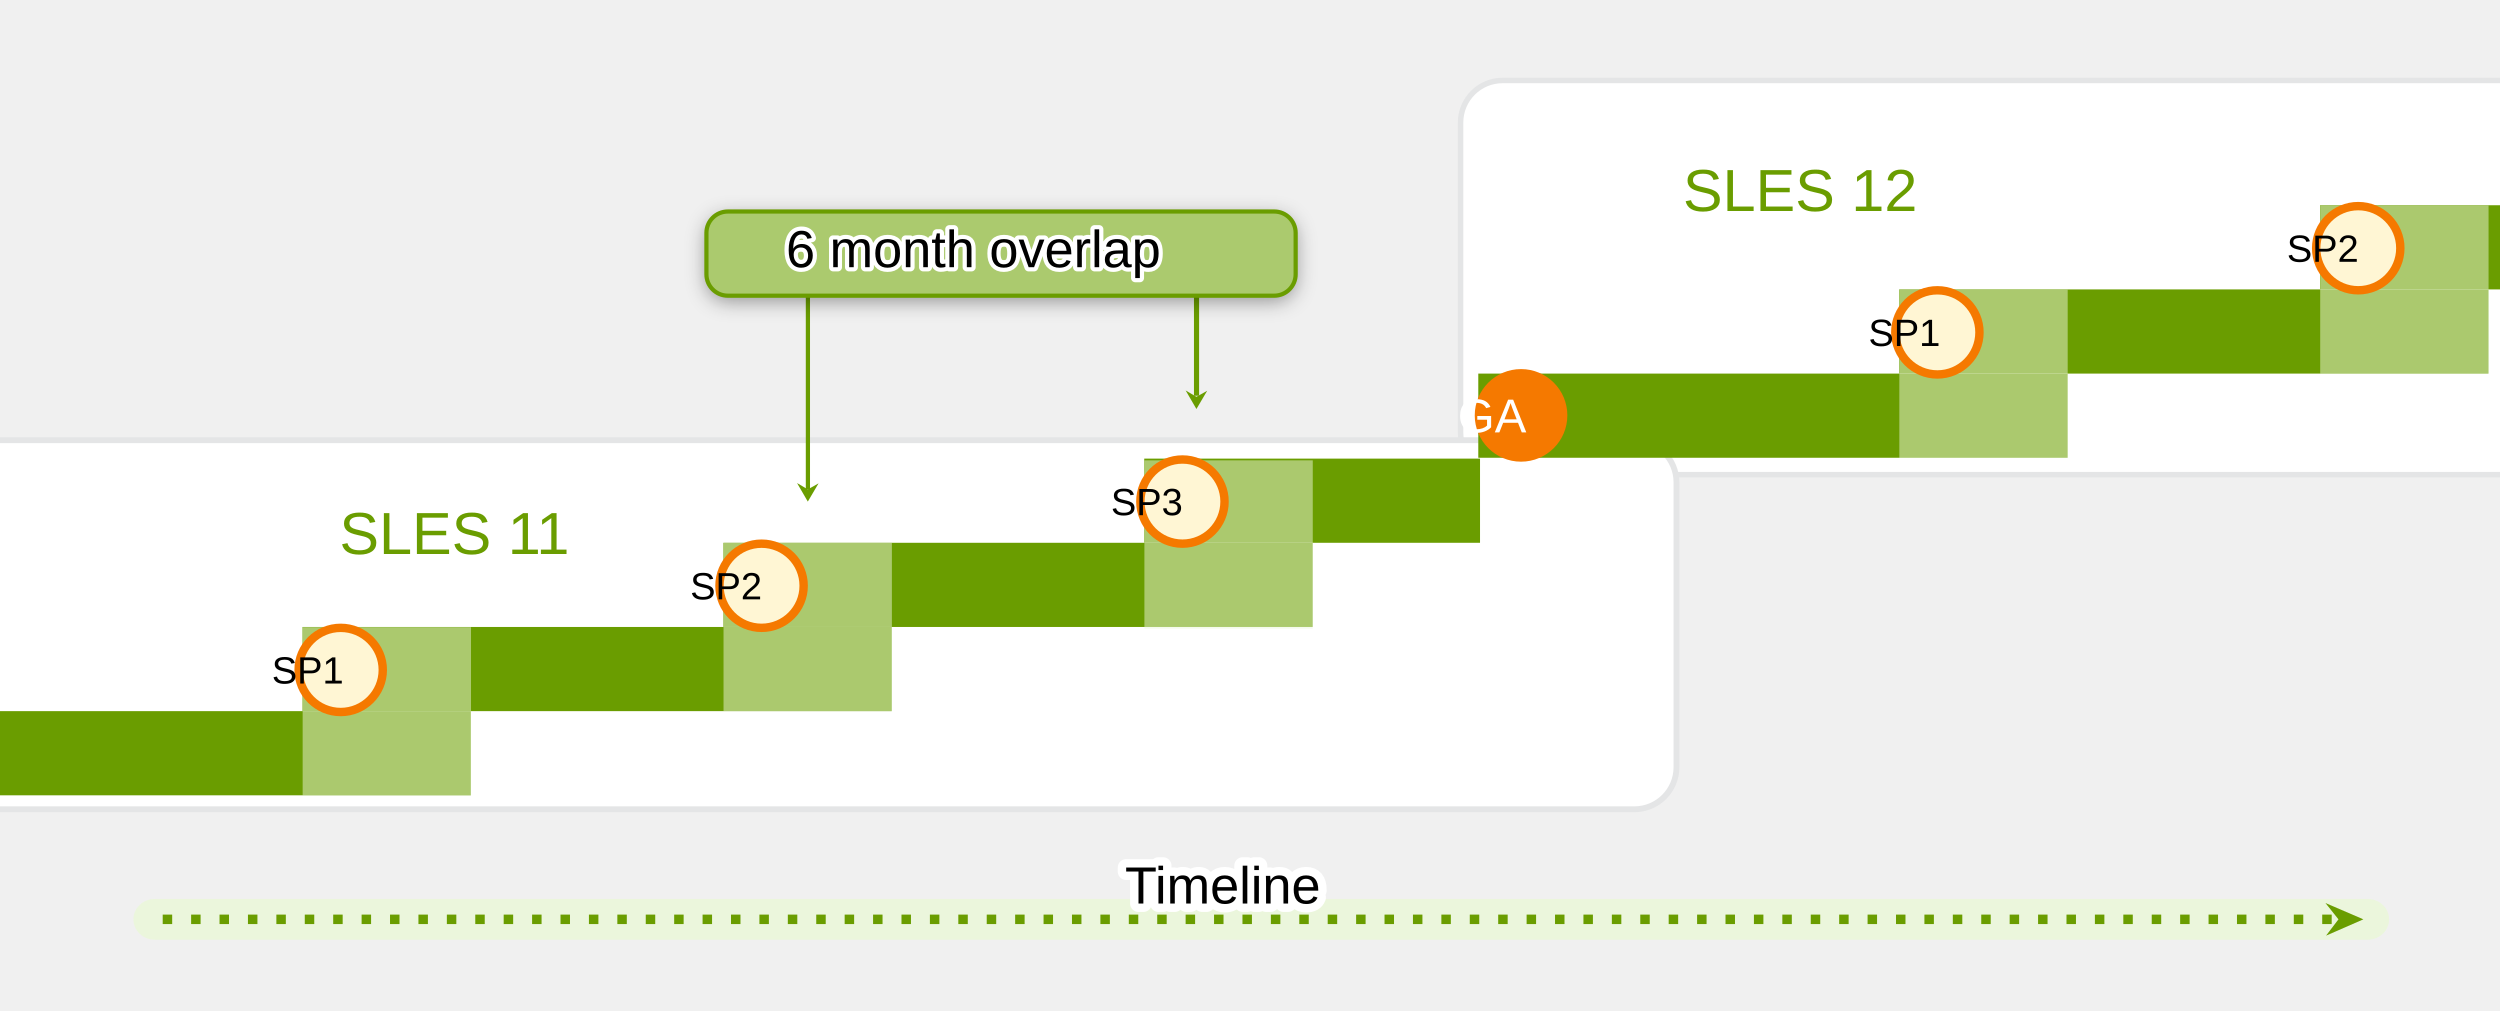
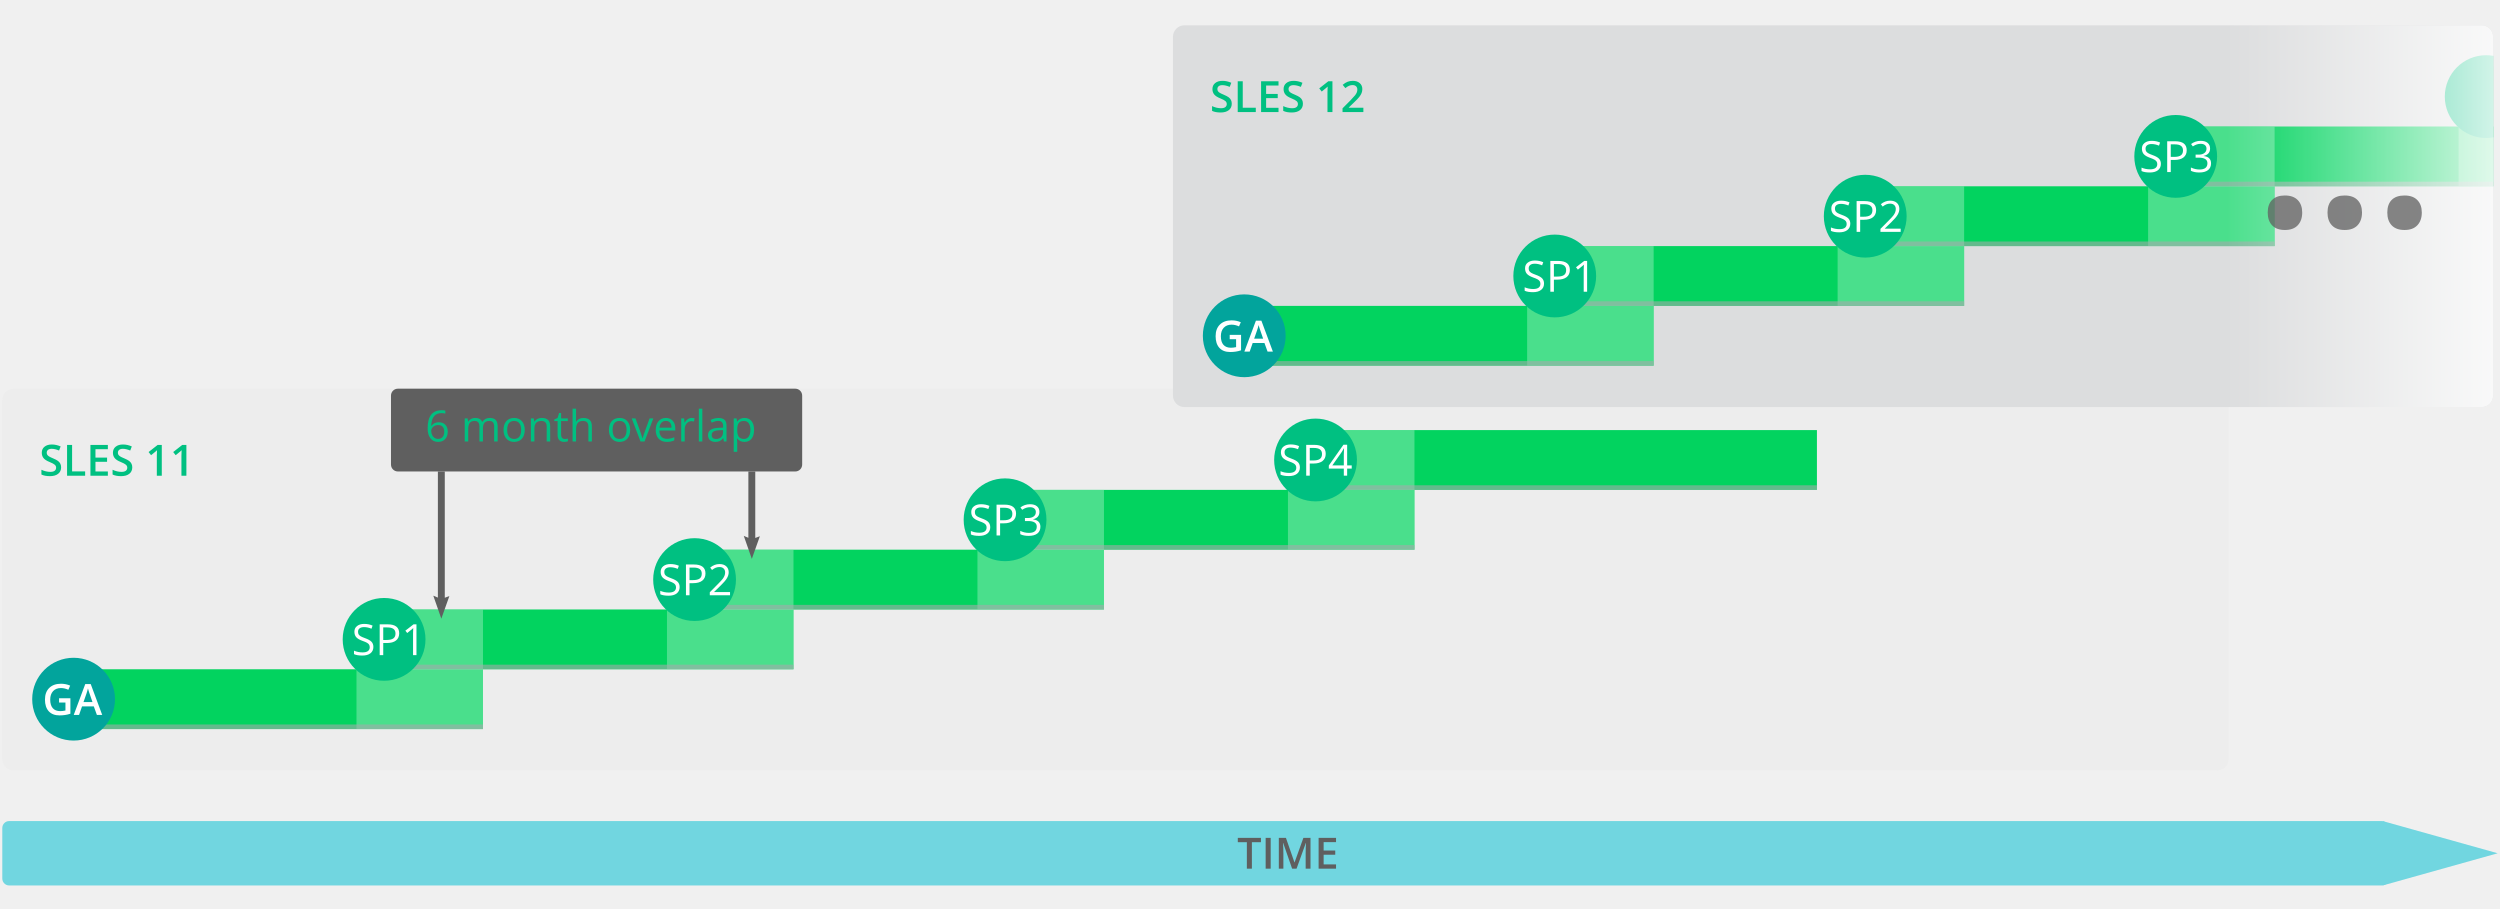
- <svg xmlns="http://www.w3.org/2000/svg" width="1052.362" height="425.197" id="svg4659" version="1.1">
-   <defs id="defs4661">
-     <linearGradient id="linearGradient5521">
-       <stop style="stop-color:#e4e5e6;stop-opacity:1;" offset="0" id="stop5523" />
-       <stop style="stop-color:#fdfeff;stop-opacity:1" offset="1" id="stop5525" />
+ <svg xmlns="http://www.w3.org/2000/svg" xmlns:xlink="http://www.w3.org/1999/xlink" width="1087" height="395" version="1.1">
+   <defs id="defs86">
+     <linearGradient id="linearGradient5393">
+       <stop style="stop-color:#ffffff;stop-" offset="0" id="stop5395" />
+       <stop style="stop-color:#ffffff;stop-opacity:0;" offset="1" id="stop5397" />
    </linearGradient>
-     <linearGradient id="linearGradient5450">
-       <stop style="stop-color:#e4e5e6;stop-opacity:1;" offset="0" id="stop5452" />
-       <stop style="stop-color:#e4e5e6;stop-opacity:0;" offset="1" id="stop5454" />
-     </linearGradient>
-     <filter id="filter5854" x="-0.041" width="1.082" y="-0.288" height="1.576" color-interpolation-filters="sRGB">
-       <feGaussianBlur stdDeviation="4.252" id="feGaussianBlur5856" />
-     </filter>
+     <linearGradient xlink:href="#linearGradient5393" id="linearGradient5399" x1="1109.556" y1="41.785" x2="967.626" y2="41.785" gradientUnits="userSpaceOnUse" />
  </defs>
-   <g id="layer1" transform="translate(0,-627.1659)">
-     <rect ry="17.717" rx="17.717" y="661.033" x="614.818" height="165.945" width="722.106" id="rect4676" style="fill:#ffffff;fill-opacity:1;stroke:#e4e5e6;stroke-width:2.313;stroke-miterlimit:4;stroke-opacity:1;stroke-dasharray:none" />
-     <rect style="fill:#ffffff;fill-opacity:1;stroke:#e4e5e6;stroke-width:2.468;stroke-miterlimit:4;stroke-opacity:1;stroke-dasharray:none" id="rect4678" width="768.202" height="155.357" x="-62.497" y="812.472" rx="17.717" ry="17.717" />
-     <g transform="translate(72,445.8169)" id="g5574">
-       <text id="text5576" y="414.567" x="70.866" style="font-size:25px;font-style:normal;font-variant:normal;font-weight:normal;font-stretch:normal;text-align:start;line-height:125%;letter-spacing:0px;word-spacing:0px;writing-mode:lr-tb;text-anchor:start;fill:none;stroke:#ffffff;stroke-width:7.087;stroke-linecap:round;stroke-linejoin:round;stroke-miterlimit:4;stroke-opacity:1;stroke-dasharray:none;font-family:Arial;-inkscape-font-specification:Arial" xml:space="preserve">
-         <tspan y="414.567" x="70.866" id="tspan5578">SLES 10</tspan>
-       </text>
-       <text xml:space="preserve" style="font-size:25px;font-style:normal;font-variant:normal;font-weight:normal;font-stretch:normal;text-align:start;line-height:125%;letter-spacing:0px;word-spacing:0px;writing-mode:lr-tb;text-anchor:start;fill:#6a9d00;fill-opacity:1;stroke:none;font-family:Arial;-inkscape-font-specification:Arial" x="70.866" y="414.567" id="text5580">
-         <tspan id="tspan5582" x="70.866" y="414.567">SLES 11</tspan>
-       </text>
-     </g>
-     <g id="g5588" transform="translate(637.5617,301.4308)">
-       <text xml:space="preserve" style="font-size:25px;font-style:normal;font-variant:normal;font-weight:normal;font-stretch:normal;text-align:start;line-height:125%;letter-spacing:0px;word-spacing:0px;writing-mode:lr-tb;text-anchor:start;fill:none;stroke:#ffffff;stroke-width:7.087;stroke-linecap:round;stroke-linejoin:round;stroke-miterlimit:4;stroke-opacity:1;stroke-dasharray:none;font-family:Arial;-inkscape-font-specification:Arial" x="70.866" y="414.567" id="text5590">
-         <tspan id="tspan5592" x="70.866" y="414.567">SLES 11</tspan>
-       </text>
-       <text id="text5594" y="414.567" x="70.866" style="font-size:25px;font-style:normal;font-variant:normal;font-weight:normal;font-stretch:normal;text-align:start;line-height:125%;letter-spacing:0px;word-spacing:0px;writing-mode:lr-tb;text-anchor:start;fill:#6a9d00;fill-opacity:1;stroke:none;font-family:Arial;-inkscape-font-specification:Arial" xml:space="preserve">
-         <tspan y="414.567" x="70.866" id="tspan5596">SLES 12</tspan>
-       </text>
-     </g>
-     <g id="g3197" transform="matrix(1,0,0,-1,-34.10065,1298.907)">
-       <path style="fill:none;stroke:#6a9d00;stroke-width:1.772;stroke-linecap:butt;stroke-linejoin:miter;stroke-miterlimit:4;stroke-opacity:1;stroke-dasharray:none" d="m 374.185,560.099 0,-94.343" id="path6258" />
-       <path style="fill:#6a9d00;fill-opacity:1;stroke:none" d="m 374.143,460.597 4.533,7.693 -4.533,-2.558 -4.534,2.678 z" id="path5842" />
-     </g>
-     <rect style="fill:#ebf6dc;fill-opacity:1;fill-rule:nonzero;stroke:none" id="rect5866" width="949.523" height="17.162" x="56.16" y="1005.574" rx="9" ry="9" />
-     <path style="fill:none;stroke:#6a9d00;stroke-width:3.987;stroke-linecap:butt;stroke-linejoin:miter;stroke-miterlimit:4;stroke-opacity:1;stroke-dasharray:3.987, 7.974;stroke-dashoffset:0" d="m 68.491,1014.154 915.559,0" id="path5862" />
-     <path style="fill:#6a9d00;fill-opacity:1;stroke:none" d="m 994.854,1014.155 -15.719,6.864 5.226,-6.864 -5.471,-6.865 z" id="path5864" />
-     <g id="g5885" transform="translate(0,4.5669)">
-       <text id="text5881" y="1002.93" x="526.385" style="font-size:12px;font-style:normal;font-variant:normal;font-weight:normal;font-stretch:normal;text-align:center;line-height:115%;letter-spacing:0px;word-spacing:0px;writing-mode:lr-tb;text-anchor:middle;fill:none;stroke:#ffffff;stroke-width:7.087;stroke-linecap:round;stroke-linejoin:round;stroke-miterlimit:4;stroke-opacity:1;stroke-dasharray:none;font-family:Arial;-inkscape-font-specification:Arial" xml:space="preserve">
-         <tspan id="tspan5883" y="1002.93" x="526.385" style="font-size:22px;fill:none;stroke:#ffffff;stroke-width:7.087;stroke-linecap:round;stroke-linejoin:round;stroke-miterlimit:4;stroke-opacity:1;stroke-dasharray:none">Timeline</tspan>
-       </text>
-       <text xml:space="preserve" style="font-size:12px;font-style:normal;font-variant:normal;font-weight:normal;font-stretch:normal;text-align:center;line-height:115%;letter-spacing:0px;word-spacing:0px;writing-mode:lr-tb;text-anchor:middle;fill:#000000;fill-opacity:1;stroke:none;font-family:Arial;-inkscape-font-specification:Arial" x="526.385" y="1002.93" id="text5868">
-         <tspan style="font-size:22px" x="526.385" y="1002.93" id="tspan5874">Timeline</tspan>
-       </text>
-     </g>
-     <g id="g5491-1" transform="matrix(1,0,0,-1,445.1119,1376.159)">
-       <rect style="fill:#6a9d00;fill-opacity:1;fill-rule:nonzero;stroke:none" id="rect5487-3" width="248.031" height="35.433" x="531.496" y="627.166" />
-       <rect y="662.599" x="708.661" height="35.433" width="177.165" id="rect5489-5" style="fill:#6a9d00;fill-opacity:1;fill-rule:nonzero;stroke:none" />
-       <rect style="opacity:0.5;fill:#ebf6dc;fill-opacity:1;fill-rule:nonzero;stroke:none" id="rect5507-9" width="70.866" height="70.866" x="708.732" y="626.437" />
-       <rect y="591.733" x="354.331" height="35.433" width="248.031" id="rect5485-1" style="fill:#6a9d00;fill-opacity:1;fill-rule:nonzero;stroke:none" />
-       <rect style="opacity:0.5;fill:#ebf6dc;fill-opacity:1;fill-rule:nonzero;stroke:none" id="rect5505-6" width="70.866" height="70.866" x="531.567" y="591.645" />
-       <rect style="fill:#6a9d00;fill-opacity:1;fill-rule:nonzero;stroke:none" id="rect5483-5" width="248.031" height="35.433" x="177.165" y="556.3" />
-       <rect style="opacity:0.5;fill:#ebf6dc;fill-opacity:1;fill-rule:nonzero;stroke:none" id="rect5503-1" width="70.866" height="70.866" x="354.402" y="556.212" />
-       <g id="g5718-2" transform="matrix(1,0,0,-1,-1.62992,1005.93)">
-         <path transform="translate(177.1654,308.2683)" d="m 212.598,88.583 c 0,9.785 -7.932,17.717 -17.717,17.717 -9.785,0 -17.717,-7.932 -17.717,-17.717 0,-9.785 7.932,-17.717 17.717,-17.717 9.785,0 17.717,7.932 17.717,17.717 z" id="path5720-0" style="fill:#fff6d4;fill-opacity:1;fill-rule:nonzero;stroke:#f57900;stroke-width:3.543;stroke-miterlimit:4;stroke-opacity:1;stroke-dasharray:none" />
-         <text id="text5722-3" y="402.577" x="373.161" style="font-size:12px;font-style:normal;font-variant:normal;font-weight:normal;font-stretch:normal;text-align:center;line-height:115%;letter-spacing:0px;word-spacing:0px;writing-mode:lr-tb;text-anchor:middle;fill:#000000;fill-opacity:1;stroke:none;font-family:Arial;-inkscape-font-specification:Arial" xml:space="preserve">
-           <tspan y="402.577" x="373.161" id="tspan5724-1" style="font-size:16px">SP1</tspan>
-         </text>
-       </g>
-       <g transform="translate(0.71994,247.6614)" id="g5734-9">
-         <path style="fill:#fff6d4;fill-opacity:1;fill-rule:nonzero;stroke:#f57900;stroke-width:3.543;stroke-miterlimit:4;stroke-opacity:1;stroke-dasharray:none" id="path5736-1" d="m 212.598,88.583 c 0,9.785 -7.932,17.717 -17.717,17.717 -9.785,0 -17.717,-7.932 -17.717,-17.717 0,-9.785 7.932,-17.717 17.717,-17.717 9.785,0 17.717,7.932 17.717,17.717 z" transform="translate(351.9808,308.2683)" />
-         <text xml:space="preserve" style="font-size:12px;font-style:normal;font-variant:normal;font-weight:normal;font-stretch:normal;text-align:center;line-height:115%;letter-spacing:0px;word-spacing:0px;writing-mode:lr-tb;text-anchor:middle;fill:#000000;fill-opacity:1;stroke:none;font-family:Arial;-inkscape-font-specification:Arial" x="546.929" y="-391.124" id="text5738-8" transform="scale(1,-1)">
-           <tspan style="font-size:16px" id="tspan5740-9" x="546.929" y="-391.124">SP2</tspan>
-         </text>
-       </g>
-       <g transform="matrix(1,0,0,-1,-2.17329,1076.8)" id="g5750-2">
-         <path transform="translate(532.0394,308.2722)" d="m 212.598,88.583 c 0,9.785 -7.932,17.717 -17.717,17.717 -9.785,0 -17.717,-7.932 -17.717,-17.717 0,-9.785 7.932,-17.717 17.717,-17.717 9.785,0 17.717,7.932 17.717,17.717 z" id="path5752-1" style="fill:#fff6d4;fill-opacity:1;fill-rule:nonzero;stroke:#f57900;stroke-width:3.543;stroke-miterlimit:4;stroke-opacity:1;stroke-dasharray:none" />
-         <text id="text5754-7" y="402.577" x="726.929" style="font-size:12px;font-style:normal;font-variant:normal;font-weight:normal;font-stretch:normal;text-align:center;line-height:115%;letter-spacing:0px;word-spacing:0px;writing-mode:lr-tb;text-anchor:middle;fill:#000000;fill-opacity:1;stroke:none;font-family:Arial;-inkscape-font-specification:Arial" xml:space="preserve">
-           <tspan y="402.577" x="726.929" id="tspan5756-6" style="font-size:16px">SP3</tspan>
-         </text>
-       </g>
-       <g id="g5702-1" transform="translate(-1.62992,176.7953)" />
-     </g>
-     <g id="g5491" transform="matrix(1,0,0,-1,-227,1518.249)">
-       <rect style="fill:#6a9d00;fill-opacity:1;fill-rule:nonzero;stroke:none" id="rect5487" width="248.031" height="35.433" x="531.496" y="627.166" />
-       <rect y="662.599" x="708.661" height="35.433" width="141.348" id="rect5489" style="fill:#6a9d00;fill-opacity:1;fill-rule:nonzero;stroke:none" />
-       <rect style="opacity:0.5;fill:#ebf6dc;fill-opacity:1;fill-rule:nonzero;stroke:none" id="rect5507" width="70.866" height="70.866" x="708.732" y="626.437" />
-       <rect y="591.733" x="354.331" height="35.433" width="248.031" id="rect5485" style="fill:#6a9d00;fill-opacity:1;fill-rule:nonzero;stroke:none" />
-       <rect style="opacity:0.5;fill:#ebf6dc;fill-opacity:1;fill-rule:nonzero;stroke:none" id="rect5505" width="70.866" height="70.866" x="531.567" y="591.645" />
-       <rect style="fill:#6a9d00;fill-opacity:1;fill-rule:nonzero;stroke:none" id="rect5483" width="248.031" height="35.433" x="177.165" y="556.3" />
-       <rect style="opacity:0.5;fill:#ebf6dc;fill-opacity:1;fill-rule:nonzero;stroke:none" id="rect5503" width="70.866" height="70.866" x="354.402" y="556.212" />
-       <g id="g5718" transform="matrix(1,0,0,-1,-1.62992,1005.93)">
-         <path transform="translate(177.1654,308.2683)" d="m 212.598,88.583 c 0,9.785 -7.932,17.717 -17.717,17.717 -9.785,0 -17.717,-7.932 -17.717,-17.717 0,-9.785 7.932,-17.717 17.717,-17.717 9.785,0 17.717,7.932 17.717,17.717 z" id="path5720" style="fill:#fff6d4;fill-opacity:1;fill-rule:nonzero;stroke:#f57900;stroke-width:3.543;stroke-miterlimit:4;stroke-opacity:1;stroke-dasharray:none" />
-         <text id="text5722" y="402.577" x="373.161" style="font-size:12px;font-style:normal;font-variant:normal;font-weight:normal;font-stretch:normal;text-align:center;line-height:115%;letter-spacing:0px;word-spacing:0px;writing-mode:lr-tb;text-anchor:middle;fill:#000000;fill-opacity:1;stroke:none;font-family:Arial;-inkscape-font-specification:Arial" xml:space="preserve">
-           <tspan y="402.577" x="373.161" id="tspan5724" style="font-size:16px">SP1</tspan>
-         </text>
-       </g>
-       <g transform="matrix(1,0,0,-1,0.71994,1041.363)" id="g5734">
-         <path style="fill:#fff6d4;fill-opacity:1;fill-rule:nonzero;stroke:#f57900;stroke-width:3.543;stroke-miterlimit:4;stroke-opacity:1;stroke-dasharray:none" id="path5736" d="m 212.598,88.583 c 0,9.785 -7.932,17.717 -17.717,17.717 -9.785,0 -17.717,-7.932 -17.717,-17.717 0,-9.785 7.932,-17.717 17.717,-17.717 9.785,0 17.717,7.932 17.717,17.717 z" transform="translate(351.9808,308.2683)" />
-         <text xml:space="preserve" style="font-size:12px;font-style:normal;font-variant:normal;font-weight:normal;font-stretch:normal;text-align:center;line-height:115%;letter-spacing:0px;word-spacing:0px;writing-mode:lr-tb;text-anchor:middle;fill:#000000;fill-opacity:1;stroke:none;font-family:Arial;-inkscape-font-specification:Arial" x="546.929" y="402.577" id="text5738">
-           <tspan style="font-size:16px" id="tspan5740" x="546.929" y="402.577">SP2</tspan>
-         </text>
-       </g>
-       <g transform="matrix(1,0,0,-1,-2.17329,1076.8)" id="g5750">
-         <path transform="translate(532.0394,308.2722)" d="m 212.598,88.583 c 0,9.785 -7.932,17.717 -17.717,17.717 -9.785,0 -17.717,-7.932 -17.717,-17.717 0,-9.785 7.932,-17.717 17.717,-17.717 9.785,0 17.717,7.932 17.717,17.717 z" id="path5752" style="fill:#fff6d4;fill-opacity:1;fill-rule:nonzero;stroke:#f57900;stroke-width:3.543;stroke-miterlimit:4;stroke-opacity:1;stroke-dasharray:none" />
-         <text id="text5754" y="402.577" x="726.929" style="font-size:12px;font-style:normal;font-variant:normal;font-weight:normal;font-stretch:normal;text-align:center;line-height:115%;letter-spacing:0px;word-spacing:0px;writing-mode:lr-tb;text-anchor:middle;fill:#000000;fill-opacity:1;stroke:none;font-family:Arial;-inkscape-font-specification:Arial" xml:space="preserve">
-           <tspan y="402.577" x="726.929" id="tspan5756" style="font-size:16px">SP3</tspan>
-         </text>
-       </g>
-       <g id="g5702" transform="matrix(1,0,0,-1,-1.62992,970.4971)">
-         <path style="fill:#f57900;fill-opacity:1;fill-rule:nonzero;stroke:#f57900;stroke-width:3.543;stroke-linecap:round;stroke-linejoin:round;stroke-miterlimit:4;stroke-opacity:1;stroke-dasharray:none;stroke-dashoffset:0" id="path5704" d="m 212.598,88.583 c 0,9.785 -7.932,17.717 -17.717,17.717 -9.785,0 -17.717,-7.932 -17.717,-17.717 0,-9.785 7.932,-17.717 17.717,-17.717 9.785,0 17.717,7.932 17.717,17.717 z" transform="translate(0,308.2683)" />
-         <text xml:space="preserve" style="font-size:12px;font-style:normal;font-variant:normal;font-weight:normal;font-stretch:normal;text-align:center;line-height:115%;letter-spacing:0px;word-spacing:0px;writing-mode:lr-tb;text-anchor:middle;fill:#ffffff;fill-opacity:1;stroke:none;font-family:Arial;-inkscape-font-specification:Arial" x="194.345" y="404.009" id="text5706">
-           <tspan style="font-size:20px;fill:#ffffff;fill-opacity:1" id="tspan5708" x="194.345" y="404.009">GA</tspan>
-         </text>
-       </g>
-     </g>
-     <g id="g3366" transform="translate(0,260)">
-       <path transform="translate(445.394,453.4352)" d="m 212.598,88.583 c 0,9.785 -7.932,17.717 -17.717,17.717 -9.785,0 -17.717,-7.932 -17.717,-17.717 0,-9.785 7.932,-17.717 17.717,-17.717 9.785,0 17.717,7.932 17.717,17.717 z" id="path5704-6" style="fill:#f57900;fill-opacity:1;fill-rule:nonzero;stroke:#f57900;stroke-width:3.543;stroke-linecap:round;stroke-linejoin:round;stroke-miterlimit:4;stroke-opacity:1;stroke-dasharray:none;stroke-dashoffset:0" />
-       <text id="text5706-8" y="549.176" x="639.739" style="font-size:12px;font-style:normal;font-variant:normal;font-weight:normal;font-stretch:normal;text-align:center;line-height:115%;letter-spacing:0px;word-spacing:0px;writing-mode:lr-tb;text-anchor:middle;fill:#ffffff;fill-opacity:1;stroke:none;font-family:Arial;-inkscape-font-specification:Arial" xml:space="preserve">
-         <tspan y="549.176" x="639.739" id="tspan5708-0" style="font-size:20px;fill:#ffffff;fill-opacity:1">GA</tspan>
-       </text>
-     </g>
-     <g id="g3197-8" transform="matrix(1,0,0,-1,129.487,1259.935)">
-       <path style="fill:none;stroke:#6a9d00;stroke-width:2.159;stroke-linecap:butt;stroke-linejoin:miter;stroke-miterlimit:4;stroke-opacity:1;stroke-dasharray:none" d="m 374.185,518.117 0,-51.932" id="path6258-7" />
-       <path style="fill:#6a9d00;fill-opacity:1;stroke:none" d="m 374.143,460.597 4.533,7.693 -4.533,-2.558 -4.534,2.678 z" id="path5842-7" />
-     </g>
-     <g id="g5898" transform="translate(120.2013,53.6039)">
-       <rect ry="9" rx="9" y="664.827" x="177.165" height="35.433" width="248.031" id="rect5848" style="opacity:0.4;fill:#000000;fill-opacity:1;stroke:none;filter:url(#filter5854)" />
-       <rect style="fill:#abca6e;fill-opacity:1;stroke:#6a9d00;stroke-width:1.772;stroke-miterlimit:4;stroke-opacity:1;stroke-dasharray:none" id="rect4340" width="248.031" height="35.433" x="177.165" y="662.599" rx="9" ry="9" />
-       <text id="text5858" y="686.036" x="301.213" style="font-size:12px;font-style:normal;font-variant:normal;font-weight:normal;font-stretch:normal;text-align:center;line-height:115%;letter-spacing:0px;word-spacing:0px;writing-mode:lr-tb;text-anchor:middle;fill:none;stroke:#ffffff;stroke-width:3.543;stroke-linecap:round;stroke-linejoin:round;stroke-miterlimit:4;stroke-opacity:1;stroke-dasharray:none;font-family:Arial;-inkscape-font-specification:Arial" xml:space="preserve">
-         <tspan id="tspan5860" y="686.036" x="301.213" style="font-size:22px;fill:none;stroke:#ffffff;stroke-width:3.543;stroke-linecap:round;stroke-linejoin:round;stroke-miterlimit:4;stroke-opacity:1;stroke-dasharray:none">6 month overlap</tspan>
-       </text>
-       <text xml:space="preserve" style="font-size:12px;font-style:normal;font-variant:normal;font-weight:normal;font-stretch:normal;text-align:center;line-height:115%;letter-spacing:0px;word-spacing:0px;writing-mode:lr-tb;text-anchor:middle;fill:#000000;fill-opacity:1;stroke:none;font-family:Arial;-inkscape-font-specification:Arial" x="301.213" y="686.036" id="text5758">
-         <tspan style="font-size:22px" x="301.213" y="686.036" id="tspan5764">6 month overlap</tspan>
-       </text>
-     </g>
-   </g>
+   <rect ry="3" rx="3" y="357" x="1" height="28" width="1037.5" style="fill:#71d6e0" />
+   <path d="M 1086,371 1036,357 l 0,28 50,-14 z" style="fill:#71d6e0;" />
+   <text xml:space="preserve" style="font-weight:600;font-size:18.75px;font-family:'Open Sans';fill:#5f5f5f" x="537.93" y="377.692">TIME</text>
+   <rect ry="5" rx="5" y="169" x="1" height="166" width="968" style="fill:#ededed;" />
+   <rect style="fill:#02d35f" width="190" height="26" x="425" y="213" />
+   <rect style="fill:#02d35f" width="190" height="26" x="155" y="265" />
+   <text xml:space="preserve" style="font-weight:600;font-size:18.75px;font-family:'Open Sans';fill:#00c081" x="17.084" y="206.846">SLES 11</text>
+   <rect style="fill:#02d35f" width="190" height="26" x="20" y="291" />
+   <rect style="opacity:0.5;fill:#92ecba" width="55" height="52" x="155" y="265" />
+   <rect style="fill:#02d35f" width="190" height="26" x="290" y="239" />
+   <rect style="opacity:0.5;fill:#92ecba" width="55" height="52" x="290" y="239" />
+   <rect style="opacity:0.5;fill:#92ecba" width="55" height="52" x="425" y="213" />
+   <rect style="fill:#02d35f" width="230" height="26" x="560" y="187" />
+   <rect style="opacity:0.5;fill:#92ecba" width="55" height="52" x="560" y="187" />
+   <rect y="211" x="560" height="2" width="230" style="fill:#a7a9ac;fill-opacity:0.588" />
+   <rect y="289" x="155" height="2" width="190" style="fill:#a7a9ac;fill-opacity:0.588" />
+   <rect y="315" x="20" height="2" width="190" style="fill:#a7a9ac;fill-opacity:0.588" />
+   <rect y="263" x="290" height="2" width="190" style="fill:#a7a9ac;fill-opacity:0.588" />
+   <rect y="237" x="425" height="2" width="190" style="fill:#a7a9ac;fill-opacity:0.588" />
+   <rect ry="5" rx="5" y="11" x="510" height="166" width="574" style="fill:#dcddde;" />
+   <rect style="fill:#02d35f" width="150" height="26" x="934" y="55" />
+   <rect style="fill:#02d35f" width="190" height="26" x="664" y="107" />
+   <text xml:space="preserve" style="font-weight:600;font-size:18.75px;font-family:'Open Sans';fill:#00c081" x="526.084" y="48.728">SLES 12</text>
+   <rect style="fill:#02d35f" width="190" height="26" x="529" y="133" />
+   <rect style="opacity:0.5;fill:#92ecba" width="55" height="52" x="664" y="107" />
+   <rect style="fill:#02d35f" width="190" height="26" x="799" y="81" />
+   <rect style="opacity:0.5;fill:#92ecba" width="55" height="52" x="799" y="81" />
+   <rect style="opacity:0.5;fill:#92ecba" width="55" height="52" x="934" y="55" />
+   <rect style="opacity:0.5;fill:#92ecba" width="15" height="52" x="1069" y="29" />
+   <rect y="131" x="664" height="2" width="190" style="fill:#a7a9ac;fill-opacity:0.588" />
+   <rect y="157" x="529" height="2" width="190" style="fill:#a7a9ac;fill-opacity:0.588" />
+   <rect y="105" x="799" height="2" width="190" style="fill:#a7a9ac;fill-opacity:0.588" />
+   <rect y="79" x="934" height="2" width="150" style="fill:#a7a9ac;fill-opacity:0.588;" />
+   <circle r="18" cy="120" cx="676" style="fill:#00c081" />
+   <text y="126.848" x="661.952" style="font-size:18.75px;font-family:'Open Sans';fill:#ffffff" xml:space="preserve">S<tspan style="letter-spacing:-1px">P</tspan>1</text>
+   <circle r="18" cy="94" cx="811" style="fill:#00c081" />
+   <text y="100.829" x="795.118" style="font-size:18.75px;font-family:'Open Sans';fill:#ffffff" xml:space="preserve">S<tspan style="letter-spacing:-0.5px">P</tspan>2</text>
+   <circle r="18" cy="146" cx="541" style="fill:#02a49c" />
+   <text y="152.867" x="527.441" style="font-weight:600;font-size:18.75px;font-family:'Open Sans';fill:#ffffff" xml:space="preserve">GA</text>
+   <circle r="18" cy="68" cx="946" style="fill:#00c081" />
+   <text y="74.809" x="930.164" style="font-size:18.75px;font-family:'Open Sans';fill:#ffffff" xml:space="preserve">S<tspan style="letter-spacing:-0.5px">P</tspan>3</text>
+   <path style="fill:#00c081" d="m 1081,24 a 18,18 0 0 0 -18,18 18,18 0 0 0 18,18 18,18 0 0 0 3,-0.254 l 0,-35.475 A 18,18 0 0 0 1081,24 Z" />
+   <path style="fill:url(#linearGradient5399);" d="m 969,11 0,166 110,0 c 2.77,0 5,-2.23 5,-5 l 0,-156 c 0,-2.77 -2.23,-5 -5,-5 z" />
+   <path d="m 993.475,85 c -2.424,0 -4.275,0.639 -5.555,1.918 C 986.641,88.197 986,90.032 986,92.426 c 0,2.361 0.641,4.214 1.92,5.559 1.28,1.344 3.13,2.016 5.555,2.016 2.424,0 4.277,-0.671 5.557,-2.016 1.313,-1.377 1.969,-3.231 1.969,-5.559 0,-2.295 -0.64,-4.099 -1.92,-5.41 C 997.801,85.671 995.933,85 993.475,85 Z m 26,0 c -2.424,0 -4.275,0.639 -5.555,1.918 -1.279,1.279 -1.92,3.114 -1.92,5.508 0,2.361 0.64,4.214 1.92,5.559 1.28,1.344 3.131,2.016 5.555,2.016 2.424,0 4.275,-0.671 5.555,-2.016 1.313,-1.377 1.971,-3.231 1.971,-5.559 0,-2.295 -0.64,-4.099 -1.92,-5.41 C 1023.801,85.671 1021.933,85 1019.475,85 Z m 26,0 c -2.424,0 -4.275,0.639 -5.555,1.918 -1.279,1.279 -1.92,3.114 -1.92,5.508 0,2.361 0.64,4.214 1.92,5.559 1.28,1.344 3.131,2.016 5.555,2.016 2.424,0 4.275,-0.671 5.555,-2.016 1.313,-1.377 1.971,-3.231 1.971,-5.559 0,-2.295 -0.64,-4.099 -1.92,-5.41 C 1049.801,85.671 1047.932,85 1045.475,85 Z" style="fill:#5f5f5f;fill-opacity:0.75" />
+   <circle r="18" cy="304" cx="32" style="fill:#02a49c" />
+   <text y="310.867" x="18.441" style="font-weight:600;font-size:18.75px;font-family:'Open Sans';fill:#ffffff" xml:space="preserve">GA</text>
+   <circle r="18" cy="278" cx="167" style="fill:#00c081" />
+   <text y="284.848" x="152.952" style="font-size:18.75px;font-family:'Open Sans';fill:#ffffff" xml:space="preserve">S<tspan style="letter-spacing:-1px">P</tspan>1</text>
+   <circle r="18" cy="252" cx="302" style="fill:#00c081" />
+   <text y="258.829" x="286.118" style="font-size:18.75px;font-family:'Open Sans';fill:#ffffff" xml:space="preserve">S<tspan style="letter-spacing:-0.5px">P</tspan>2</text>
+   <circle r="18" cy="200" cx="572" style="fill:#00c081" />
+   <text y="206.809" x="555.803" style="font-size:18.75px;font-family:'Open Sans';fill:#ffffff" xml:space="preserve">S<tspan style="letter-spacing:-0.5px">P</tspan>4</text>
+   <circle r="18" cy="226" cx="437" style="fill:#00c081" />
+   <text y="232.809" x="421.164" style="font-size:18.75px;font-family:'Open Sans';fill:#ffffff" xml:space="preserve">S<tspan style="letter-spacing:-0.5px">P</tspan>3</text>
+   <rect style="fill:#5f5f5f" width="178.785" height="36" x="170" y="169" rx="3" ry="3" />
+   <text xml:space="preserve" style="font-size:18.75px;font-family:'Open Sans';fill:#00c081" x="184.864" y="191.943">6 month overlap</text>
+   <path style="fill:#5f5f5f" d="m 190.392,205 0,54.84 -2,-0.84 3.5,10 3.5,-9.846 -2,0.752 0,-54.906 -3,0 z" />
+   <path style="fill:#5f5f5f" d="m 325.392,205 0,28.84 -2,-0.84 3.5,10 3.5,-9.846 -2,0.752 0,-28.906 -3,0 z" />
</svg>
